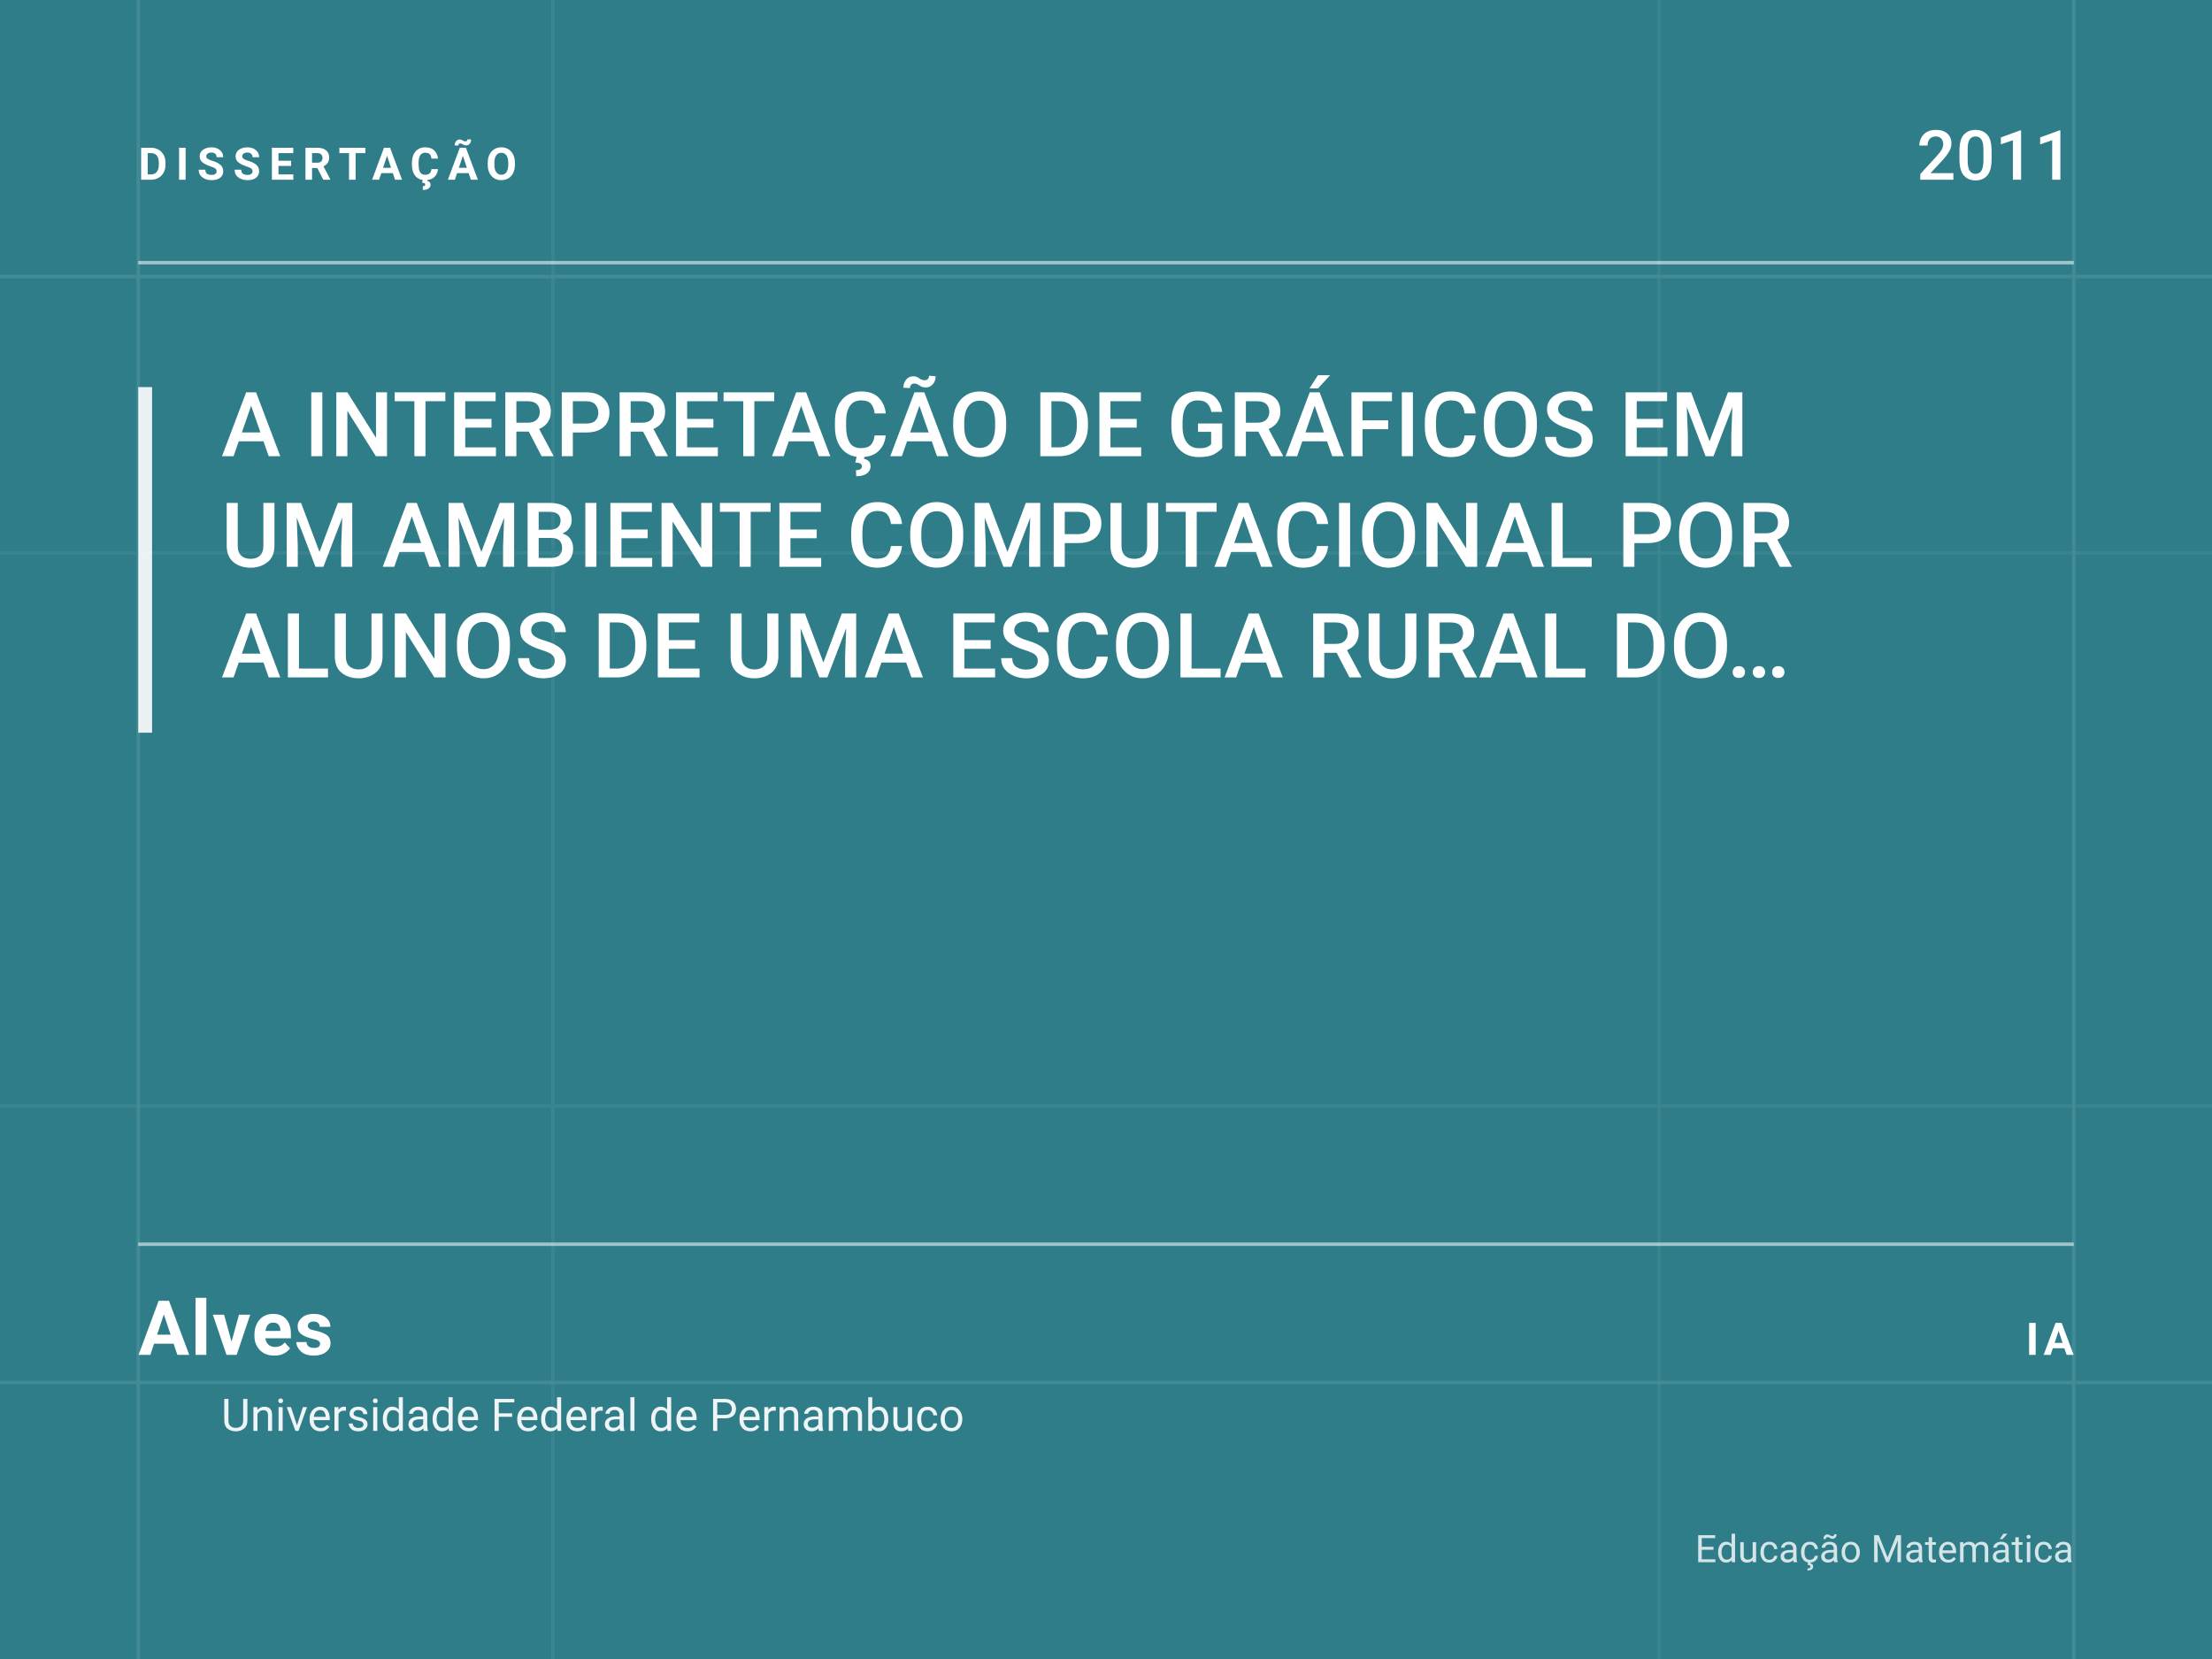
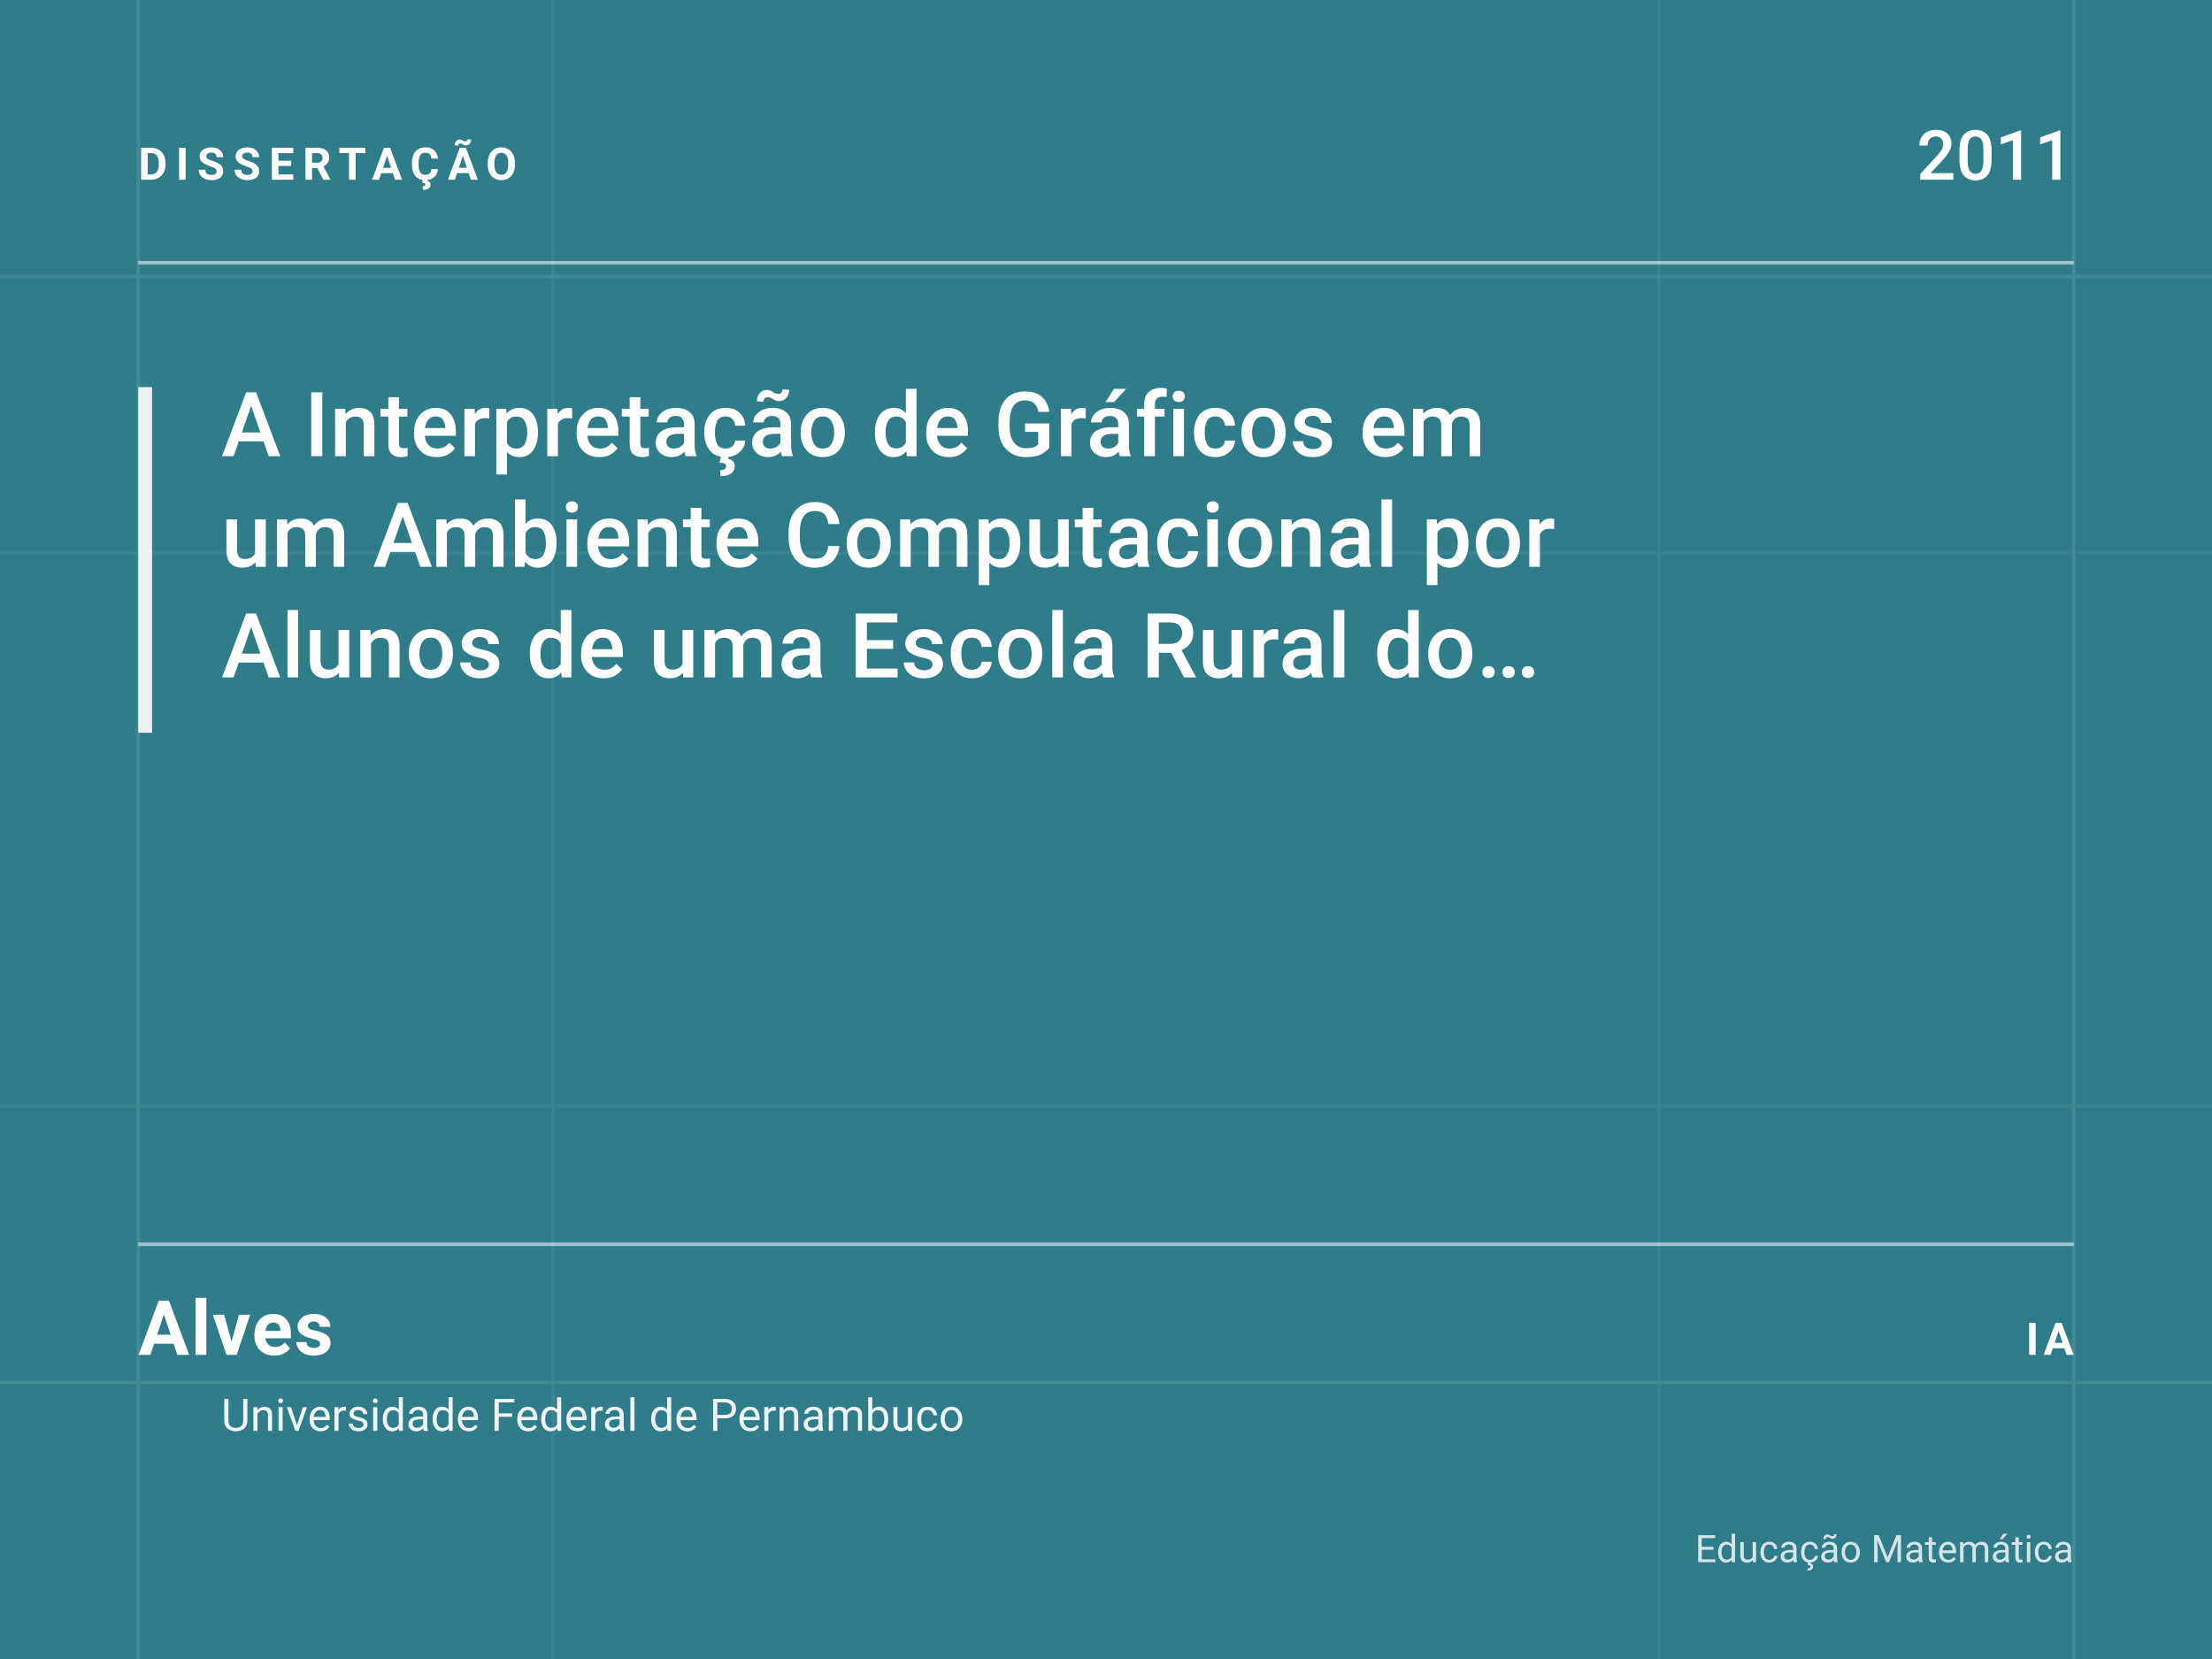
- <svg xmlns="http://www.w3.org/2000/svg" viewBox="0 0 640 480" width="640" height="480" role="img" aria-label="A INTERPRETAÇÃO DE GRÁFICOS EM UM AMBIENTE COMPUTACIONAL POR ALUNOS DE UMA ESCOL">
+ <svg xmlns="http://www.w3.org/2000/svg" viewBox="0 0 640 480" width="640" height="480" role="img" aria-label="A Interpretação de Gráficos em um Ambiente Computacional por Alunos de uma Escol">
  <rect width="640" height="480" fill="#2E7D89" />
  <g opacity="0.10" stroke="#FFFFFF" stroke-width="1">
    <path d="M0 80H640M0 400H640M40 0V480M600 0V480" />
    <path d="M0 160H640M0 320H640M160 0V480M480 0V480" opacity="0.55" />
  </g>
  <text x="40" y="52" fill="#FFFFFF" font-family="Roboto, Arial, Helvetica, sans-serif" font-size="13" font-weight="700" letter-spacing="2.4">DISSERTAÇÃO</text>
  <text x="600" y="52" text-anchor="end" fill="#FFFFFF" font-family="Roboto, Arial, Helvetica, sans-serif" font-size="20" font-weight="500">2011</text>
  <line x1="40" y1="76" x2="600" y2="76" stroke="#FFFFFF" stroke-width="1" opacity="0.55" />
  <rect x="40" y="112" width="4" height="100" fill="#FFFFFF" opacity="0.9" />
  <text fill="#FFFFFF" font-family="Roboto, Arial, Helvetica, sans-serif" font-size="26" font-weight="500" letter-spacing="0.1">
-     <tspan x="64" y="132">A INTERPRETAÇÃO DE GRÁFICOS EM</tspan>
-     <tspan x="64" y="164">UM AMBIENTE COMPUTACIONAL POR</tspan>
-     <tspan x="64" y="196">ALUNOS DE UMA ESCOLA RURAL DO…</tspan>
+     <tspan x="64" y="132">A Interpretação de Gráficos em</tspan>
+     <tspan x="64" y="164">um Ambiente Computacional por</tspan>
+     <tspan x="64" y="196">Alunos de uma Escola Rural do…</tspan>
  </text>
  <line x1="40" y1="360" x2="600" y2="360" stroke="#FFFFFF" stroke-width="1" opacity="0.55" />
  <text x="40" y="392" fill="#FFFFFF" font-family="Roboto, Arial, Helvetica, sans-serif" font-size="22" font-weight="600" letter-spacing="0.4">Alves</text>
  <text fill="#FFFFFF" font-family="Roboto, Arial, Helvetica, sans-serif" font-size="13" opacity="0.92">
    <tspan x="64" y="414">Universidade Federal de Pernambuco</tspan>
  </text>
  <text x="600" y="452" text-anchor="end" fill="#FFFFFF" font-family="Roboto, Arial, Helvetica, sans-serif" font-size="11" opacity="0.8">Educação Matemática</text>
  <text x="600" y="392" text-anchor="end" fill="#FFFFFF" font-family="Roboto, Arial, Helvetica, sans-serif" font-size="13" font-weight="700" letter-spacing="1.2">IA</text>
</svg>
